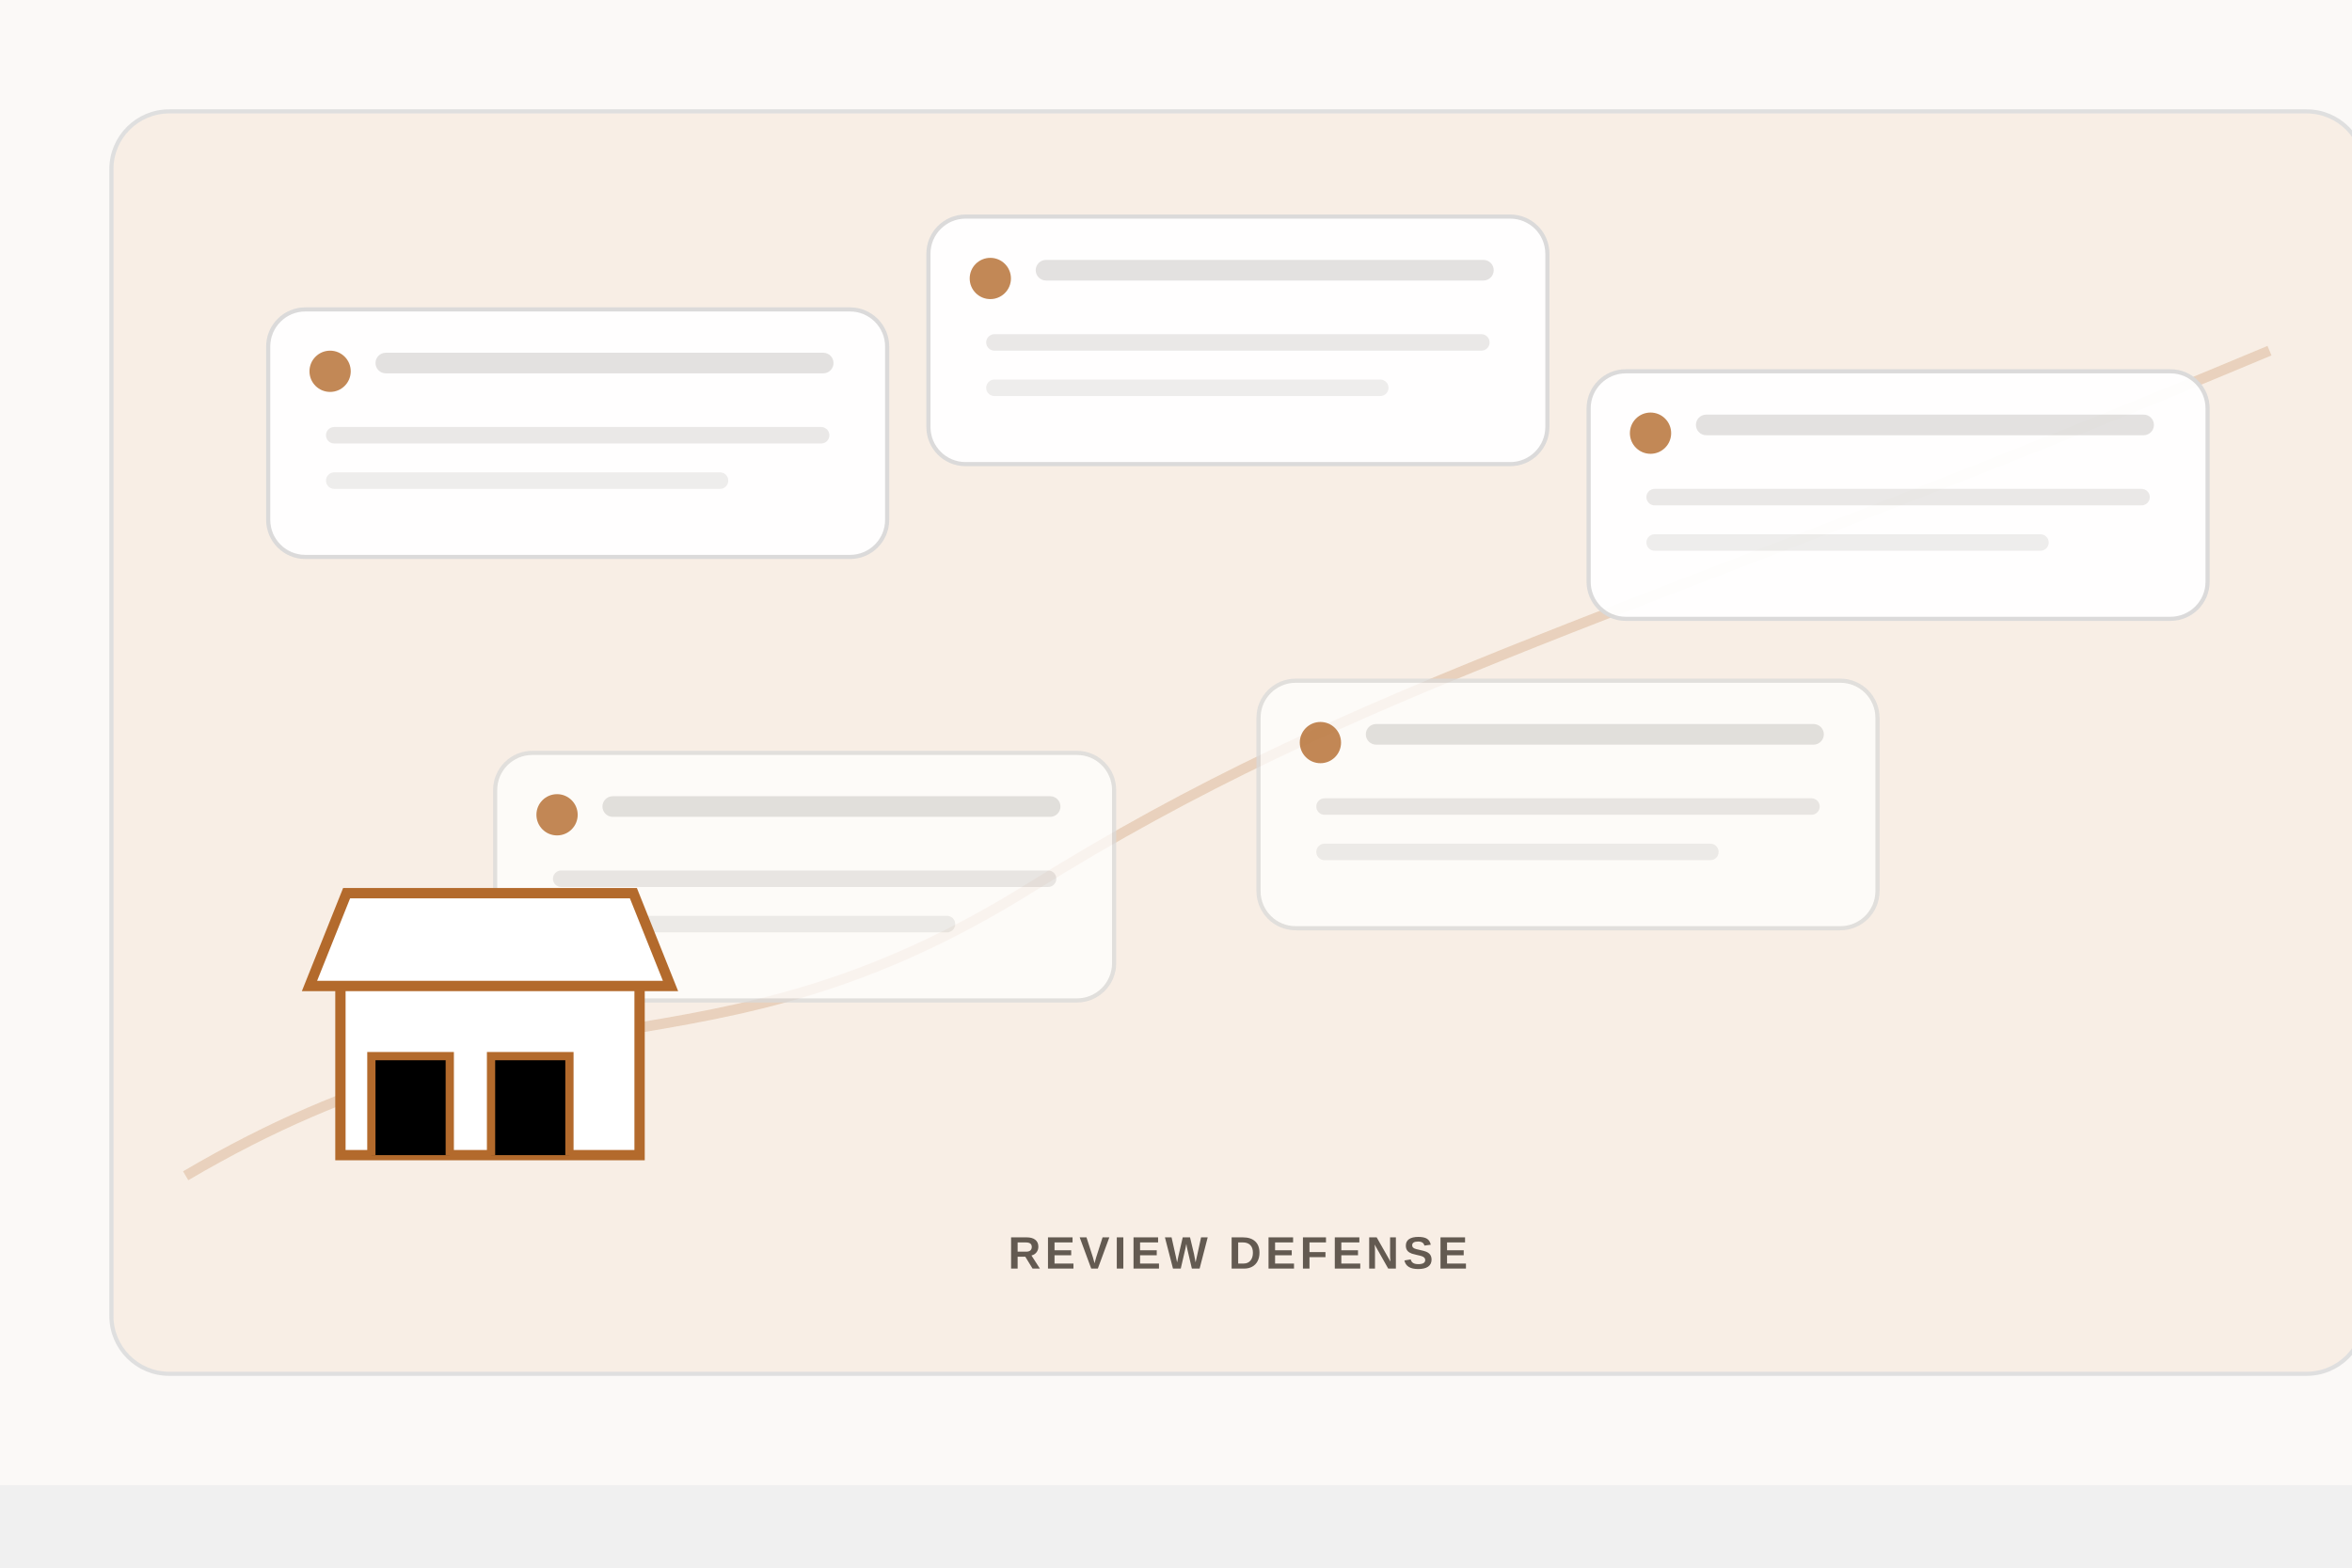
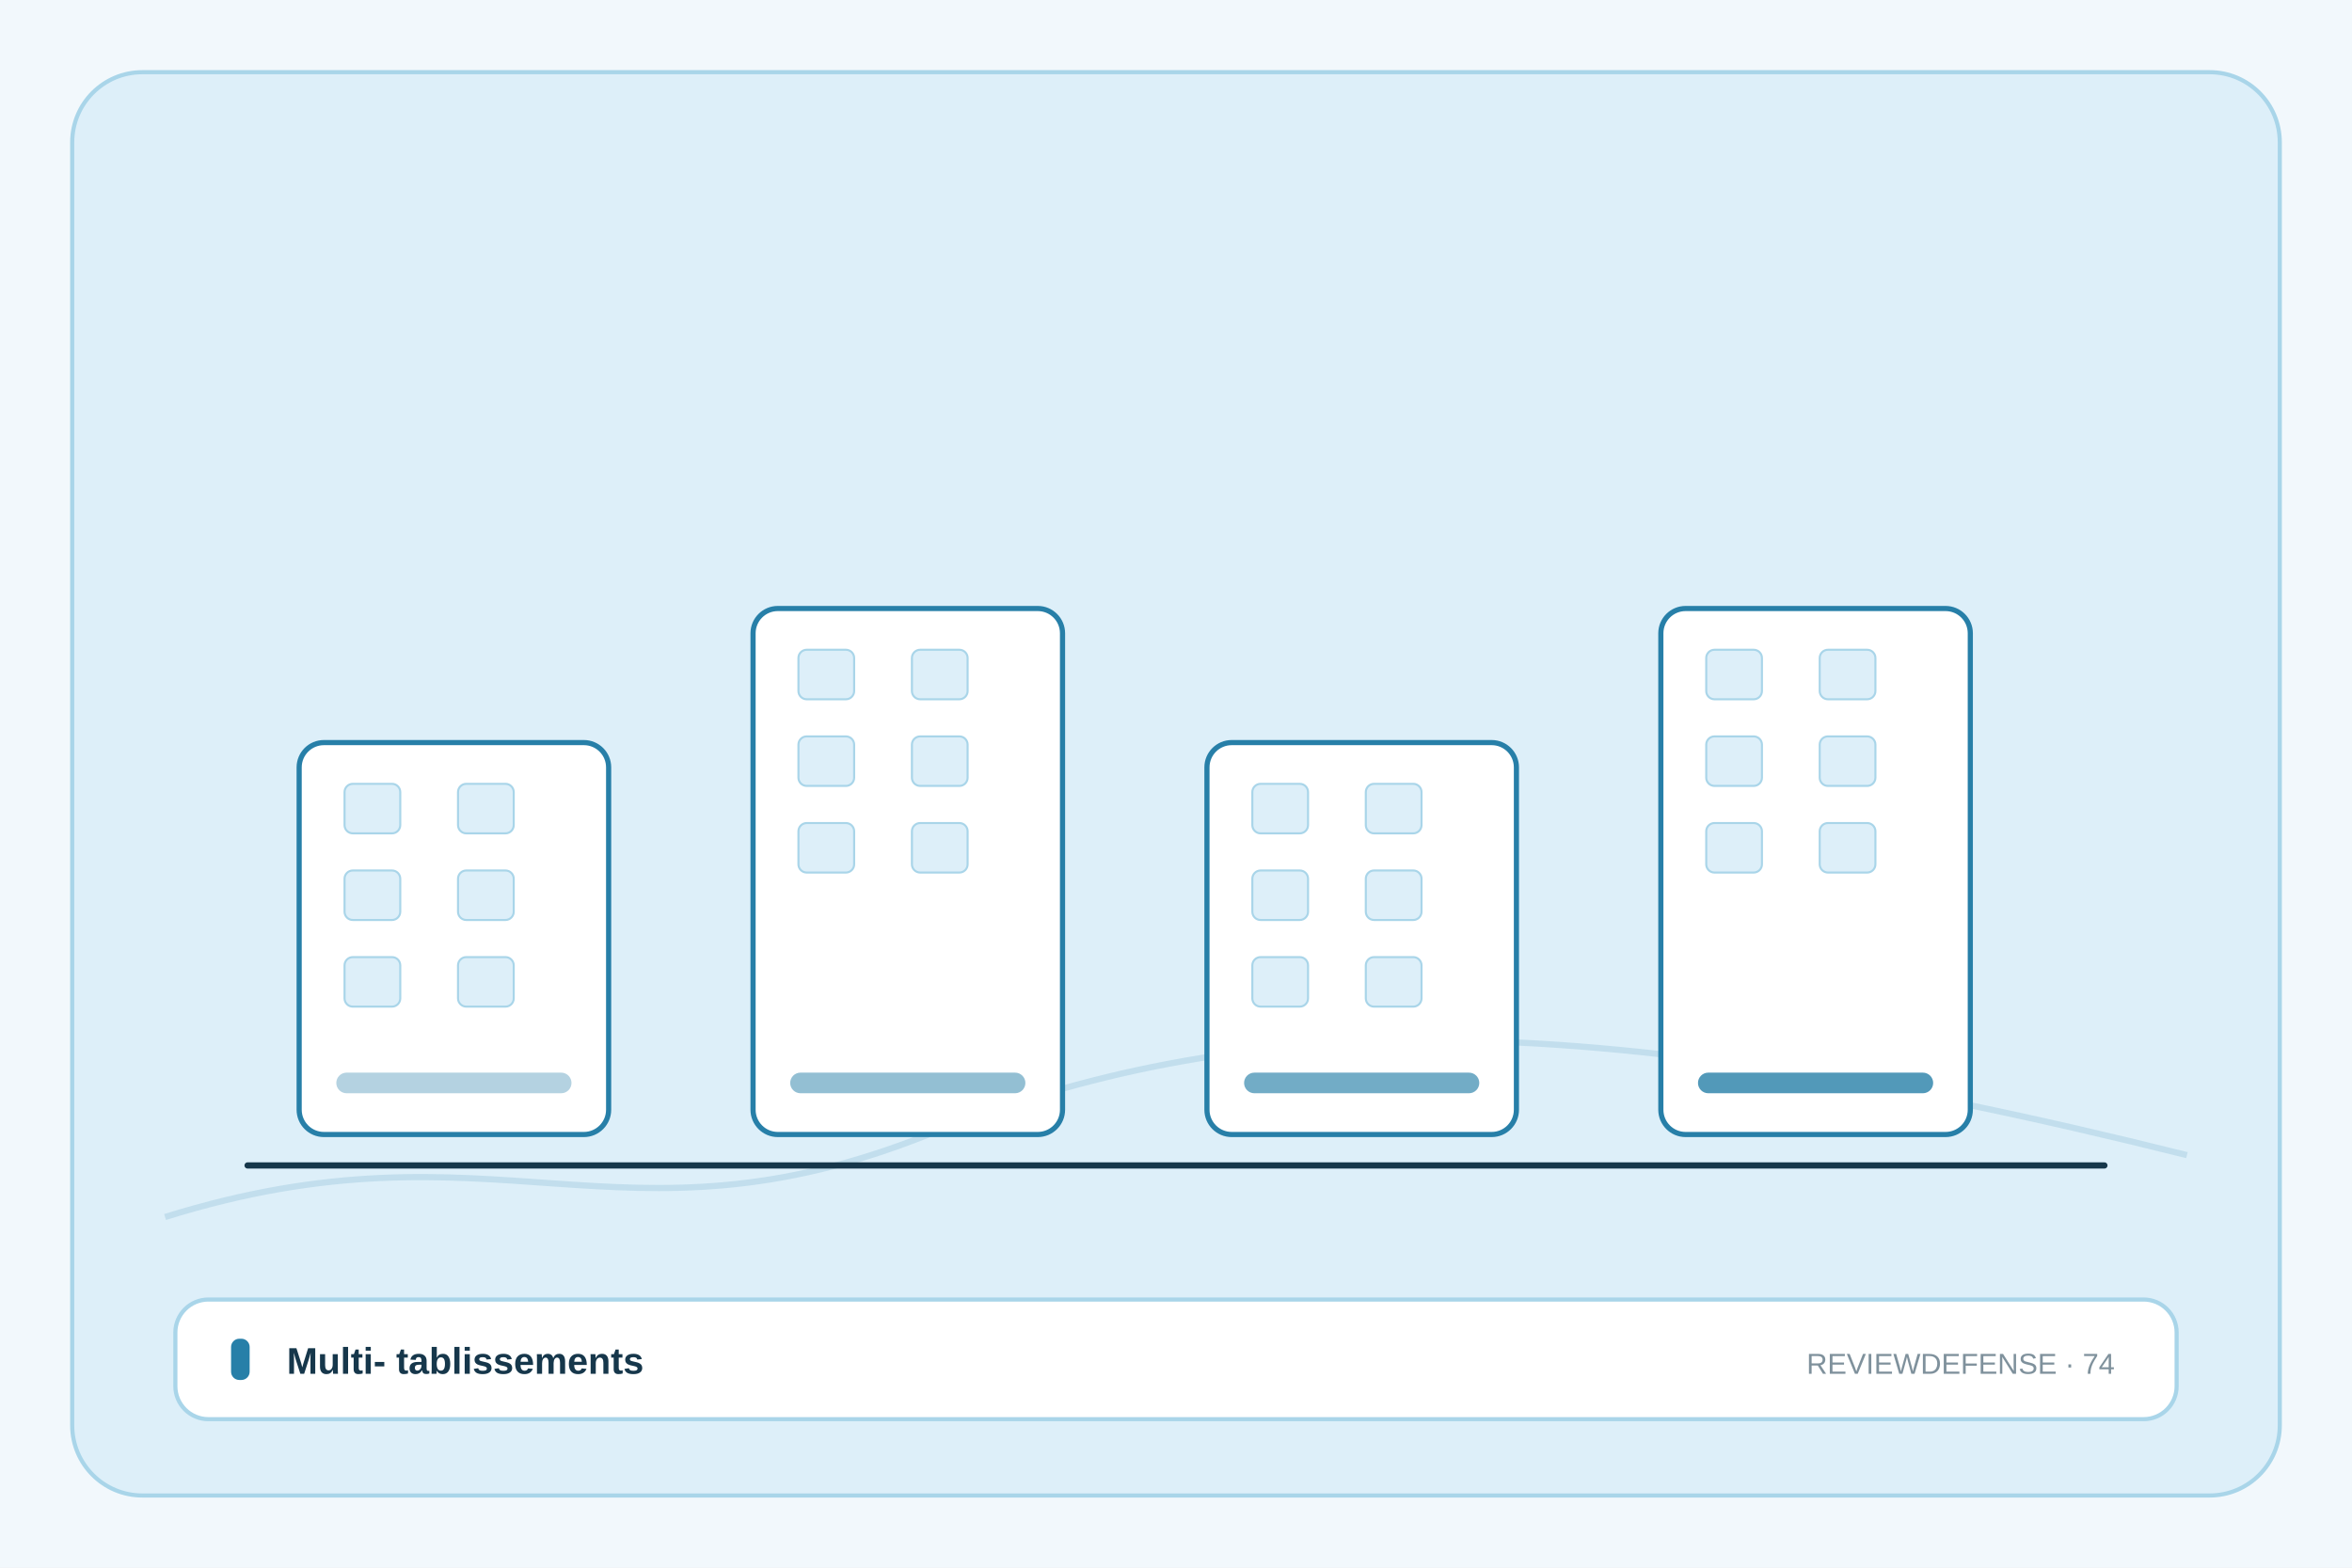
- <svg xmlns="http://www.w3.org/2000/svg" role="img" aria-label="Illustration : comment mesurer la reputation en ligne d une entreprise" width="1140" height="760" viewBox="0 0 1140 760" preserveAspectRatio="xMidYMid meet">
-   <rect width="1200" height="720" fill="#fbf9f7" />
-   <rect x="54" y="54" width="1092" height="612" rx="28" fill="#f8eee5" stroke="#dfdfdf" stroke-width="2" />
-   <path d="M90 570 C260 470 340 530 500 430 S790 300 1100 170" fill="none" stroke="#b36a2c" stroke-width="5" opacity=".22" />
-   <rect x="130" y="150" width="300" height="120" rx="18" fill="white" stroke="#d9d9d9" stroke-width="2" opacity="0.95" />
-   <circle cx="160" cy="180" r="10" fill="#b36a2c" opacity=".8" />
-   <rect x="182" y="171" width="222" height="10" rx="5" fill="#2a2118" opacity=".13" />
-   <rect x="158" y="207" width="244" height="8" rx="4" fill="#2a2118" opacity=".10" />
-   <rect x="158" y="229" width="195" height="8" rx="4" fill="#2a2118" opacity=".08" />
-   <rect x="450" y="105" width="300" height="120" rx="18" fill="white" stroke="#d9d9d9" stroke-width="2" opacity="0.95" />
-   <circle cx="480" cy="135" r="10" fill="#b36a2c" opacity=".8" />
-   <rect x="502" y="126" width="222" height="10" rx="5" fill="#2a2118" opacity=".13" />
-   <rect x="478" y="162" width="244" height="8" rx="4" fill="#2a2118" opacity=".10" />
-   <rect x="478" y="184" width="195" height="8" rx="4" fill="#2a2118" opacity=".08" />
-   <rect x="770" y="180" width="300" height="120" rx="18" fill="white" stroke="#d9d9d9" stroke-width="2" opacity="0.95" />
-   <circle cx="800" cy="210" r="10" fill="#b36a2c" opacity=".8" />
-   <rect x="822" y="201" width="222" height="10" rx="5" fill="#2a2118" opacity=".13" />
-   <rect x="798" y="237" width="244" height="8" rx="4" fill="#2a2118" opacity=".10" />
-   <rect x="798" y="259" width="195" height="8" rx="4" fill="#2a2118" opacity=".08" />
-   <rect x="240" y="365" width="300" height="120" rx="18" fill="white" stroke="#d9d9d9" stroke-width="2" opacity="0.75" />
-   <circle cx="270" cy="395" r="10" fill="#b36a2c" opacity=".8" />
-   <rect x="292" y="386" width="222" height="10" rx="5" fill="#2a2118" opacity=".13" />
-   <rect x="268" y="422" width="244" height="8" rx="4" fill="#2a2118" opacity=".10" />
-   <rect x="268" y="444" width="195" height="8" rx="4" fill="#2a2118" opacity=".08" />
-   <rect x="610" y="330" width="300" height="120" rx="18" fill="white" stroke="#d9d9d9" stroke-width="2" opacity="0.75" />
-   <circle cx="640" cy="360" r="10" fill="#b36a2c" opacity=".8" />
-   <rect x="662" y="351" width="222" height="10" rx="5" fill="#2a2118" opacity=".13" />
-   <rect x="638" y="387" width="244" height="8" rx="4" fill="#2a2118" opacity=".10" />
-   <rect x="638" y="409" width="195" height="8" rx="4" fill="#2a2118" opacity=".08" />
-   <path d="M165 560 h145 v-82 h-145z M150 478 h175 l-18-45 h-139z" fill="white" stroke="#b36a2c" stroke-width="5" />
-   <path d="M180 560 v-48 h38 v48 M238 560 v-48 h38 v48" stroke="#b36a2c" stroke-width="4" />
-   <text x="600" y="615" text-anchor="middle" font-family="Arial, Helvetica, sans-serif" font-size="22" font-weight="700" letter-spacing="2" fill="#2a2118" opacity=".72">REVIEW DEFENSE</text>
+ <svg xmlns="http://www.w3.org/2000/svg" role="img" aria-labelledby="title desc" width="1140" height="760" viewBox="0 0 1140 760" preserveAspectRatio="xMidYMid meet">
+   <rect width="1140" height="760" fill="#F2F8FC" />
+   <rect x="35" y="35" width="1070" height="690" rx="34" fill="#DDEFF9" stroke="#A9D5E9" stroke-width="2" />
+   <path d="M80 590C240 540 300 610 450 550S760 485 1060 560" stroke="#277FA8" stroke-width="3" opacity=".15" fill="none" />
+   <rect x="145" y="360" width="150" height="190" rx="12" fill="#fff" stroke="#277FA8" stroke-width="2.5" />
+   <rect x="167" y="380" width="27" height="24" rx="4" fill="#DDEFF9" stroke="#A9D5E9" />
+   <rect x="222" y="380" width="27" height="24" rx="4" fill="#DDEFF9" stroke="#A9D5E9" />
+   <rect x="167" y="422" width="27" height="24" rx="4" fill="#DDEFF9" stroke="#A9D5E9" />
+   <rect x="222" y="422" width="27" height="24" rx="4" fill="#DDEFF9" stroke="#A9D5E9" />
+   <rect x="167" y="464" width="27" height="24" rx="4" fill="#DDEFF9" stroke="#A9D5E9" />
+   <rect x="222" y="464" width="27" height="24" rx="4" fill="#DDEFF9" stroke="#A9D5E9" />
+   <rect x="163" y="520" width="114" height="10" rx="5" fill="#277FA8" opacity="0.35" />
+   <rect x="365" y="295" width="150" height="255" rx="12" fill="#fff" stroke="#277FA8" stroke-width="2.5" />
+   <rect x="387" y="315" width="27" height="24" rx="4" fill="#DDEFF9" stroke="#A9D5E9" />
+   <rect x="442" y="315" width="27" height="24" rx="4" fill="#DDEFF9" stroke="#A9D5E9" />
+   <rect x="387" y="357" width="27" height="24" rx="4" fill="#DDEFF9" stroke="#A9D5E9" />
+   <rect x="442" y="357" width="27" height="24" rx="4" fill="#DDEFF9" stroke="#A9D5E9" />
+   <rect x="387" y="399" width="27" height="24" rx="4" fill="#DDEFF9" stroke="#A9D5E9" />
+   <rect x="442" y="399" width="27" height="24" rx="4" fill="#DDEFF9" stroke="#A9D5E9" />
+   <rect x="383" y="520" width="114" height="10" rx="5" fill="#277FA8" opacity="0.5" />
+   <rect x="585" y="360" width="150" height="190" rx="12" fill="#fff" stroke="#277FA8" stroke-width="2.5" />
+   <rect x="607" y="380" width="27" height="24" rx="4" fill="#DDEFF9" stroke="#A9D5E9" />
+   <rect x="662" y="380" width="27" height="24" rx="4" fill="#DDEFF9" stroke="#A9D5E9" />
+   <rect x="607" y="422" width="27" height="24" rx="4" fill="#DDEFF9" stroke="#A9D5E9" />
+   <rect x="662" y="422" width="27" height="24" rx="4" fill="#DDEFF9" stroke="#A9D5E9" />
+   <rect x="607" y="464" width="27" height="24" rx="4" fill="#DDEFF9" stroke="#A9D5E9" />
+   <rect x="662" y="464" width="27" height="24" rx="4" fill="#DDEFF9" stroke="#A9D5E9" />
+   <rect x="603" y="520" width="114" height="10" rx="5" fill="#277FA8" opacity="0.65" />
+   <rect x="805" y="295" width="150" height="255" rx="12" fill="#fff" stroke="#277FA8" stroke-width="2.5" />
+   <rect x="827" y="315" width="27" height="24" rx="4" fill="#DDEFF9" stroke="#A9D5E9" />
+   <rect x="882" y="315" width="27" height="24" rx="4" fill="#DDEFF9" stroke="#A9D5E9" />
+   <rect x="827" y="357" width="27" height="24" rx="4" fill="#DDEFF9" stroke="#A9D5E9" />
+   <rect x="882" y="357" width="27" height="24" rx="4" fill="#DDEFF9" stroke="#A9D5E9" />
+   <rect x="827" y="399" width="27" height="24" rx="4" fill="#DDEFF9" stroke="#A9D5E9" />
+   <rect x="882" y="399" width="27" height="24" rx="4" fill="#DDEFF9" stroke="#A9D5E9" />
+   <rect x="823" y="520" width="114" height="10" rx="5" fill="#277FA8" opacity="0.8" />
+   <path d="M120 565H1020" stroke="#16374B" stroke-width="3" stroke-linecap="round" />
+   <rect x="85" y="630" width="970" height="58" rx="16" fill="#fff" stroke="#A9D5E9" stroke-width="2" />
+   <rect x="112" y="649" width="9" height="20" rx="4" fill="#277FA8" />
+   <text x="139" y="666" font-family="Arial,sans-serif" font-size="18" font-weight="700" fill="#16374B">Multi- tablissements</text>
+   <text x="1025" y="666" text-anchor="end" font-family="Arial,sans-serif" font-size="14" fill="#16374B" opacity=".55">REVIEWDEFENSE · 74</text>
</svg>
